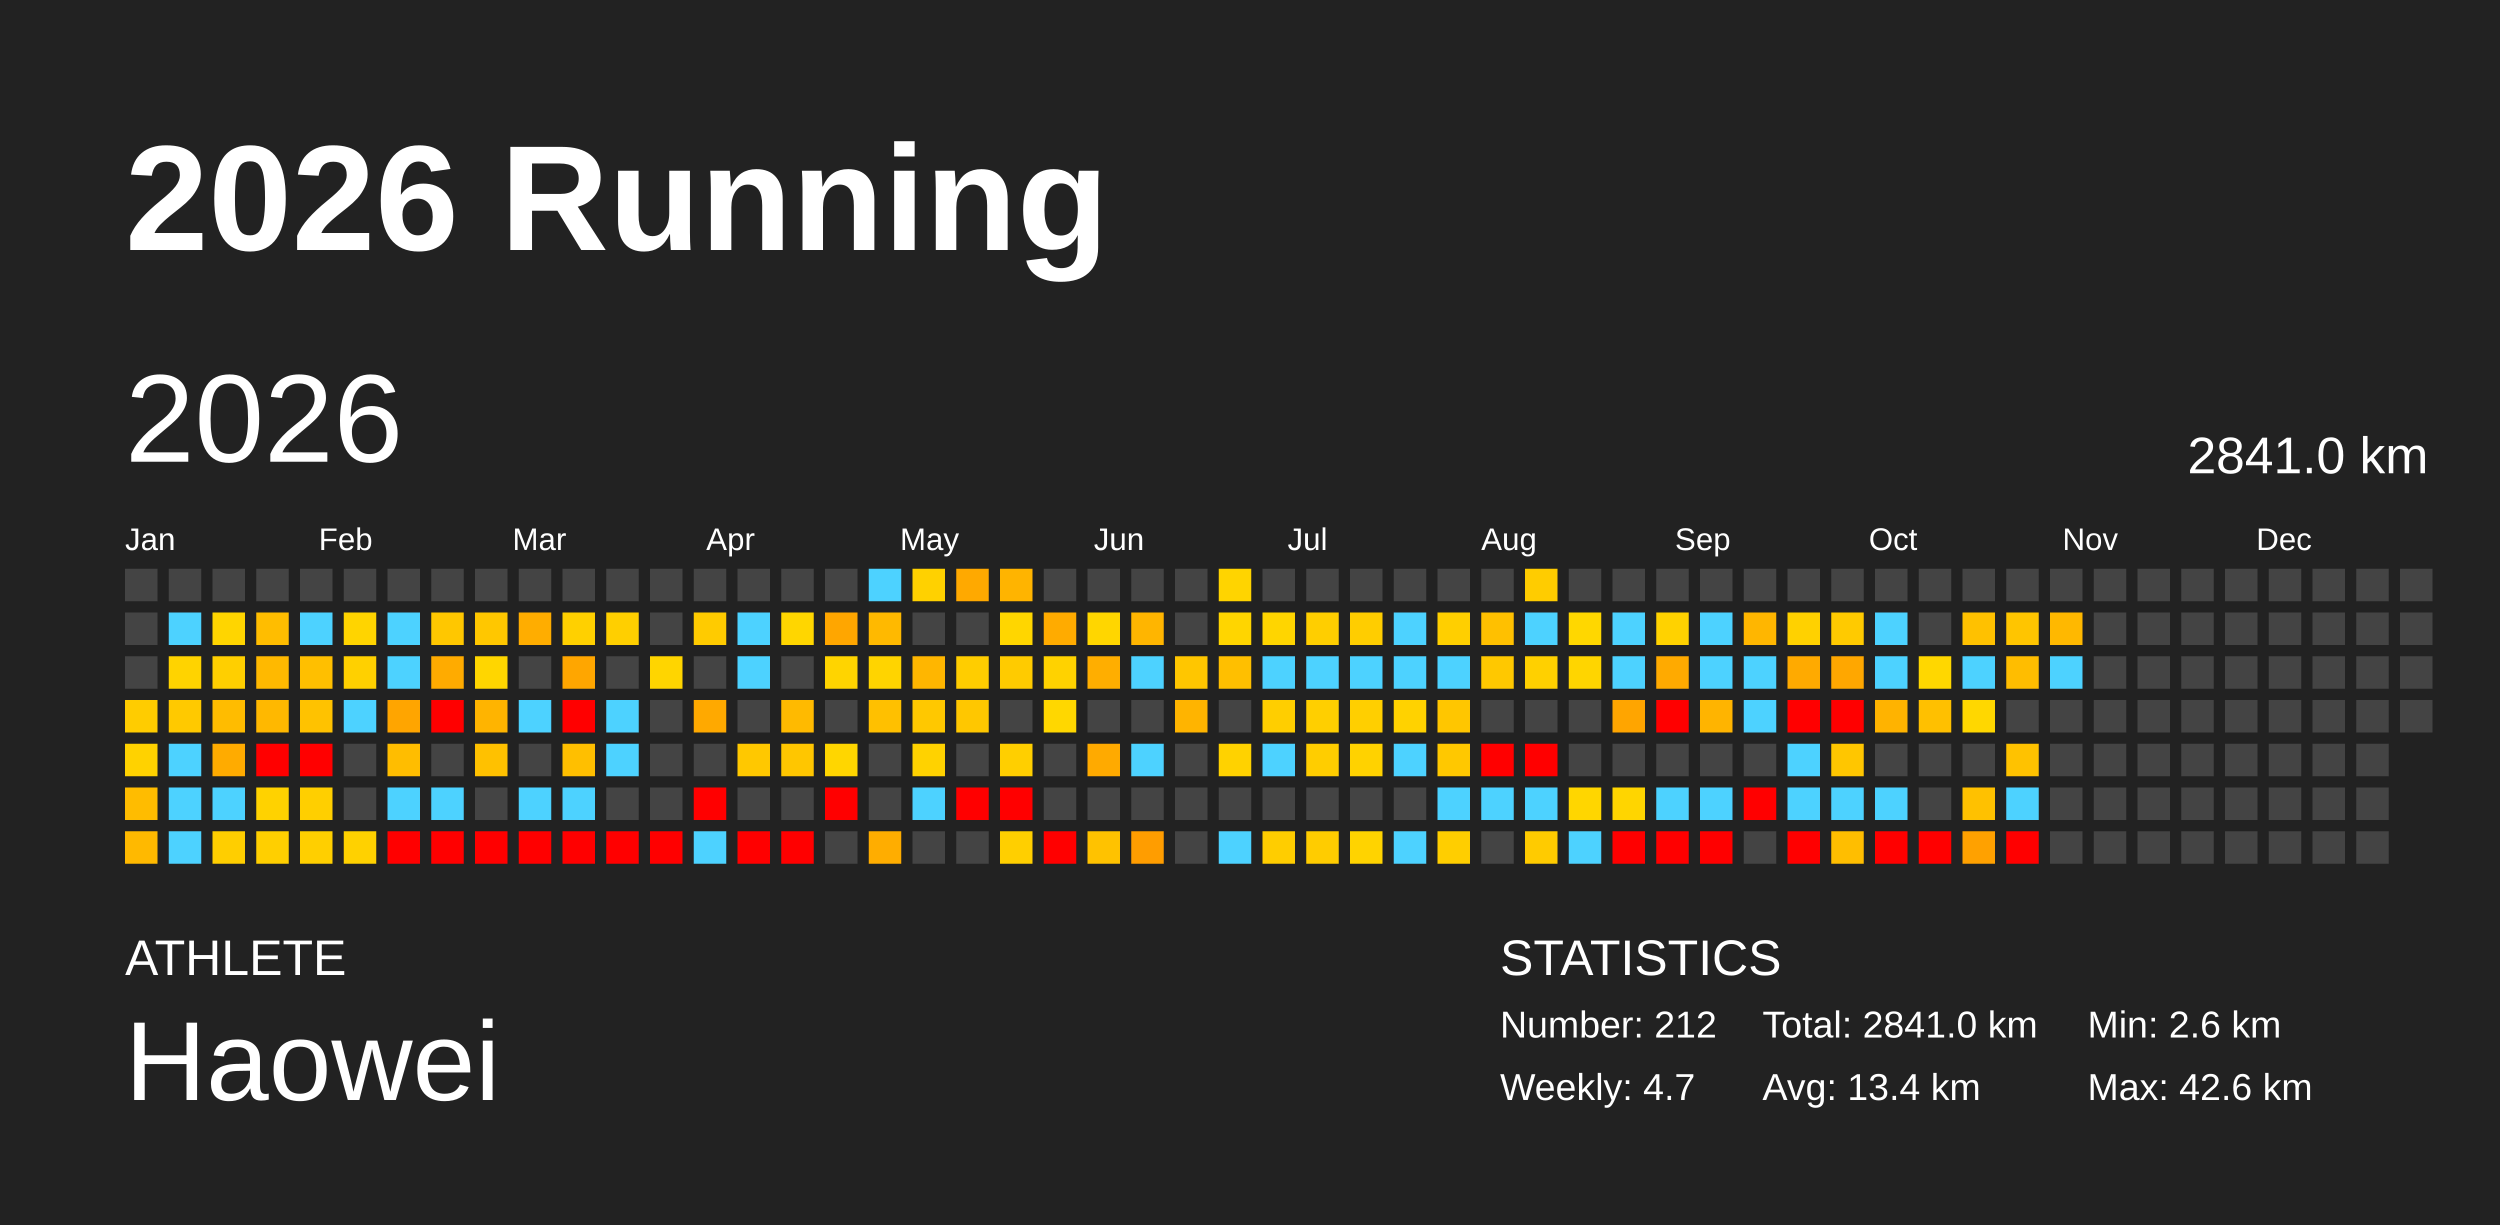
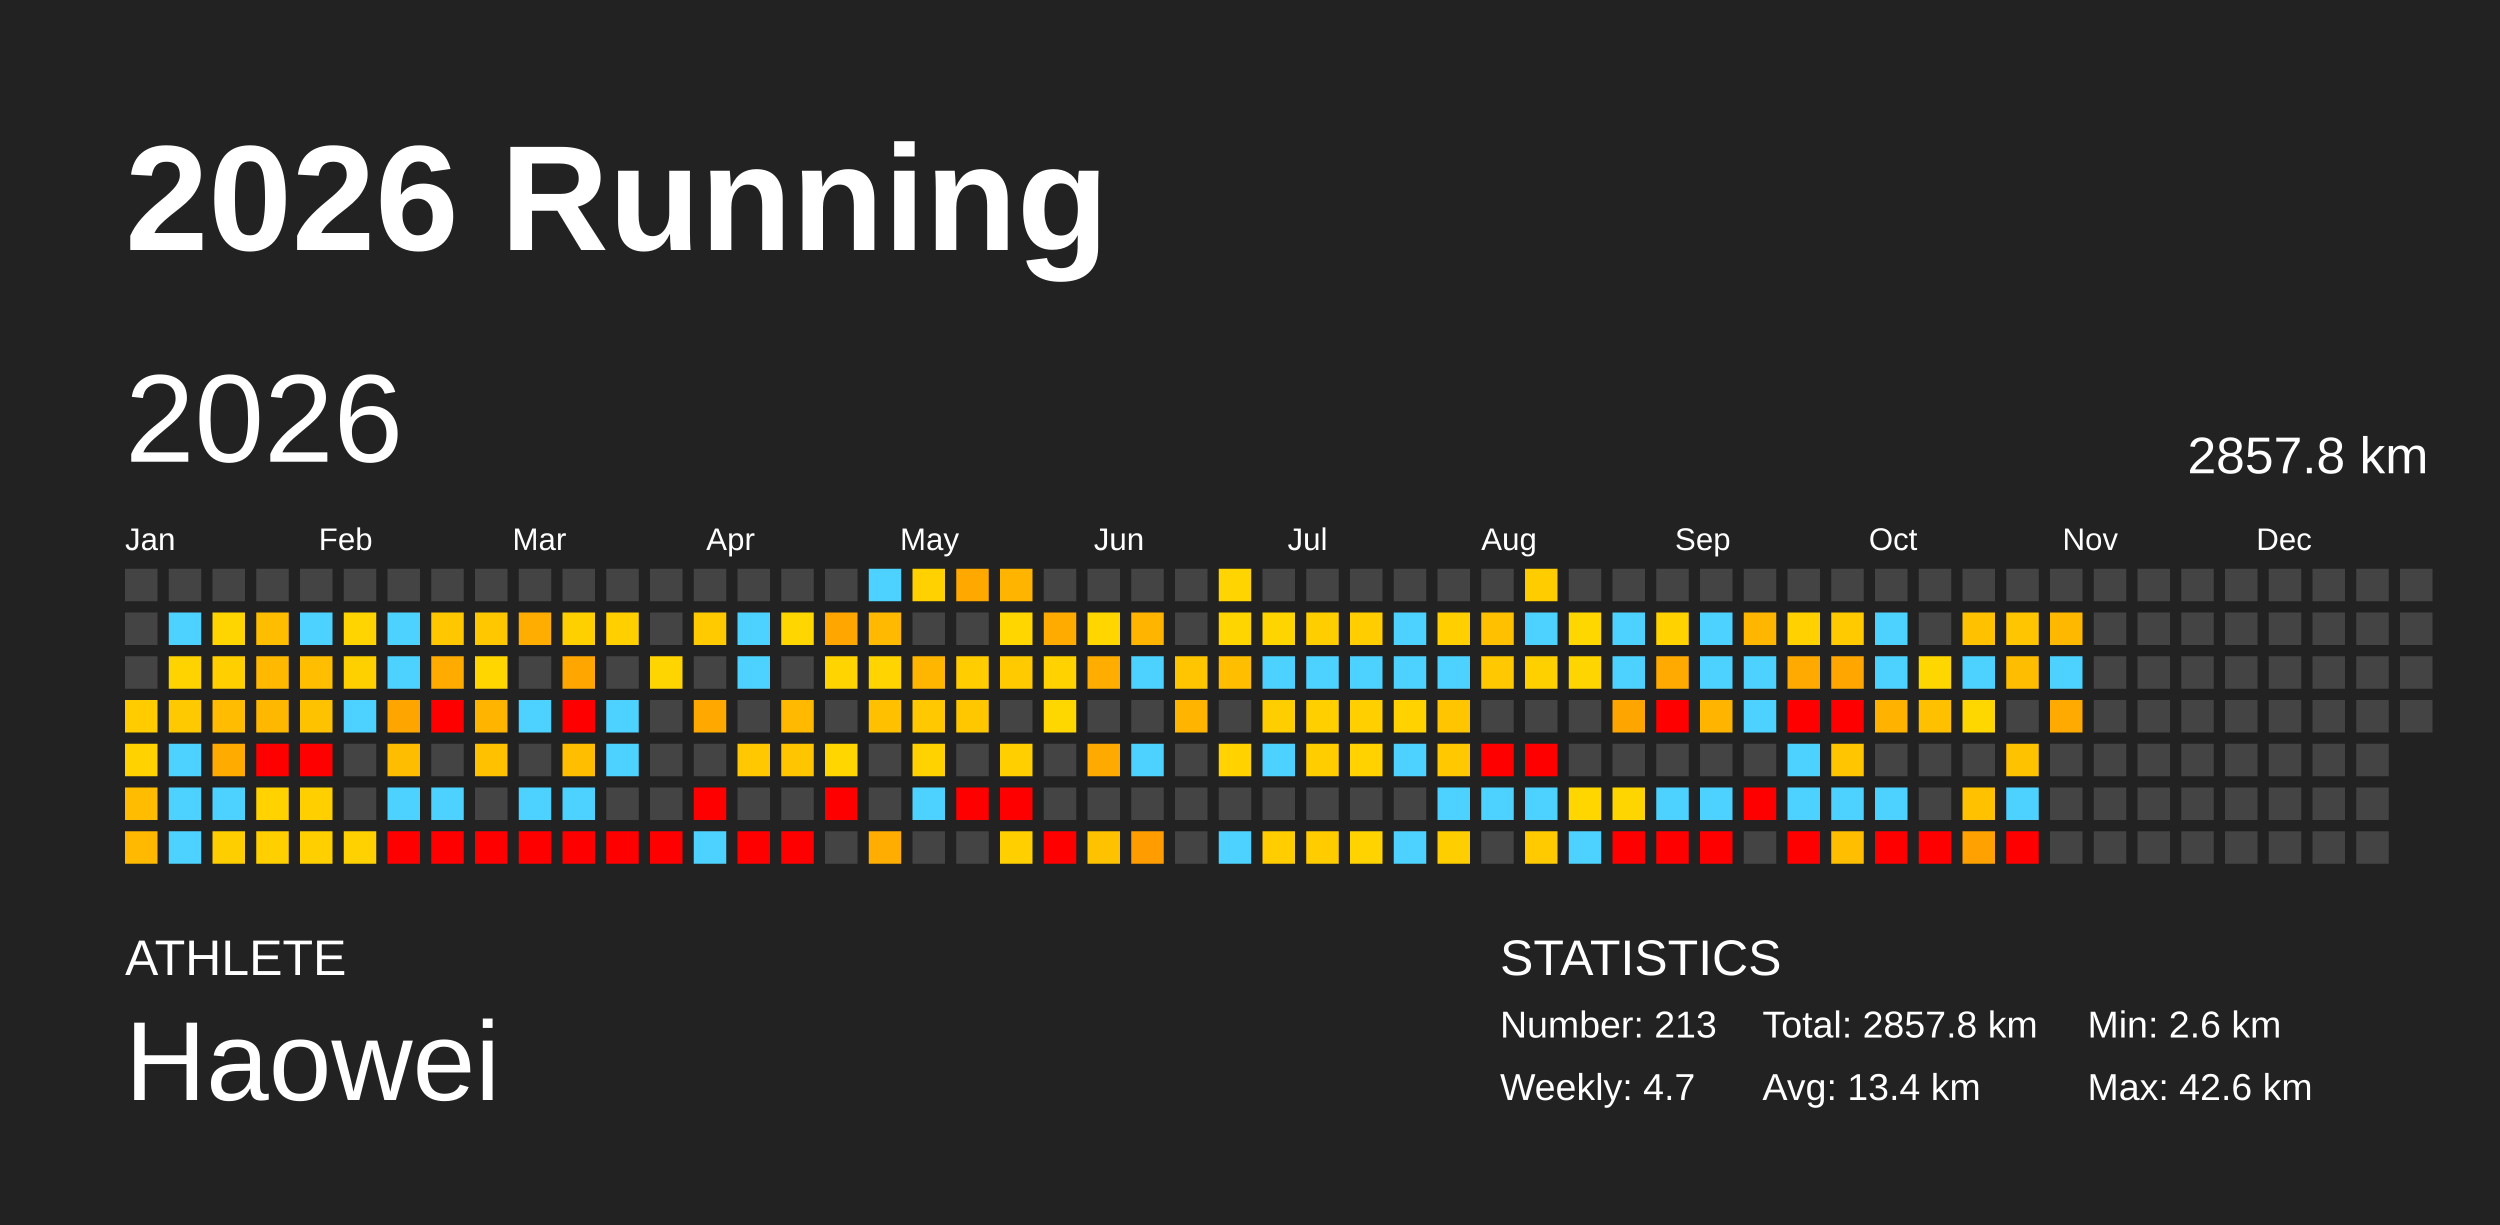
<svg xmlns="http://www.w3.org/2000/svg" baseProfile="full" height="98mm" version="1.1" viewBox="0,0,200,98" width="200mm">
  <defs />
  <rect fill="#222222" height="98" width="200" x="0" y="0" />
  <text fill="#FFFFFF" style="font-size:12px; font-family:Arial; font-weight:bold;" x="10" y="20">2026 Running</text>
  <text fill="#FFFFFF" style="font-size:4px; font-family:Arial" x="10" y="78">ATHLETE</text>
  <text fill="#FFFFFF" style="font-size:9px; font-family:Arial" x="10" y="88">Haowei</text>
  <text fill="#FFFFFF" style="font-size:4px; font-family:Arial" x="120" y="78">STATISTICS</text>
-   <text fill="#FFFFFF" style="font-size:3px; font-family:Arial" x="120" y="83">Number: 212</text>
+   <text fill="#FFFFFF" style="font-size:3px; font-family:Arial" x="120" y="83">Number: 213</text>
  <text fill="#FFFFFF" style="font-size:3px; font-family:Arial" x="120" y="88">Weekly: 4.7</text>
-   <text fill="#FFFFFF" style="font-size:3px; font-family:Arial" x="141" y="83">Total: 2841.0 km</text>
+   <text fill="#FFFFFF" style="font-size:3px; font-family:Arial" x="141" y="83">Total: 2857.8 km</text>
  <text fill="#FFFFFF" style="font-size:3px; font-family:Arial" x="141" y="88">Avg: 13.4 km</text>
  <text fill="#FFFFFF" style="font-size:3px; font-family:Arial" x="167" y="83">Min: 2.6 km</text>
  <text fill="#FFFFFF" style="font-size:3px; font-family:Arial" x="167" y="88">Max: 42.6 km</text>
  <text dominant-baseline="hanging" fill="#FFFFFF" style="font-size:10.0px; font-family:Arial;" x="10" y="30">2026</text>
-   <text dominant-baseline="hanging" fill="#FFFFFF" style="font-size:4.125px; font-family:Arial;" x="175" y="35">2841.0 km</text>
+   <text dominant-baseline="hanging" fill="#FFFFFF" style="font-size:4.125px; font-family:Arial;" x="175" y="35">2857.8 km</text>
  <text fill="#FFFFFF" style="font-size:2.5px; font-family:Arial" x="10.0" y="44">Jan</text>
  <text fill="#FFFFFF" style="font-size:2.5px; font-family:Arial" x="25.5" y="44">Feb</text>
  <text fill="#FFFFFF" style="font-size:2.5px; font-family:Arial" x="41.0" y="44">Mar</text>
  <text fill="#FFFFFF" style="font-size:2.5px; font-family:Arial" x="56.5" y="44">Apr</text>
  <text fill="#FFFFFF" style="font-size:2.5px; font-family:Arial" x="72.0" y="44">May</text>
  <text fill="#FFFFFF" style="font-size:2.5px; font-family:Arial" x="87.5" y="44">Jun</text>
  <text fill="#FFFFFF" style="font-size:2.5px; font-family:Arial" x="103.0" y="44">Jul</text>
  <text fill="#FFFFFF" style="font-size:2.5px; font-family:Arial" x="118.5" y="44">Aug</text>
  <text fill="#FFFFFF" style="font-size:2.5px; font-family:Arial" x="134.0" y="44">Sep</text>
  <text fill="#FFFFFF" style="font-size:2.5px; font-family:Arial" x="149.5" y="44">Oct</text>
  <text fill="#FFFFFF" style="font-size:2.5px; font-family:Arial" x="165.0" y="44">Nov</text>
  <text fill="#FFFFFF" style="font-size:2.5px; font-family:Arial" x="180.5" y="44">Dec</text>
  <rect fill="#444444" height="2.6" width="2.6" x="10.0" y="45.5" />
  <rect fill="#444444" height="2.6" width="2.6" x="10.0" y="49.0" />
  <rect fill="#444444" height="2.6" width="2.6" x="10.0" y="52.5" />
  <rect fill="#ffcc00" height="2.6" width="2.6" x="10.0" y="56.0" />
  <rect fill="#ffd200" height="2.6" width="2.6" x="10.0" y="59.5" />
  <rect fill="#ffbc00" height="2.6" width="2.6" x="10.0" y="63.0" />
  <rect fill="#ffb900" height="2.6" width="2.6" x="10.0" y="66.5" />
  <rect fill="#444444" height="2.6" width="2.6" x="13.5" y="45.5" />
  <rect fill="#4dd2ff" height="2.6" width="2.6" x="13.5" y="49.0" />
  <rect fill="#ffd300" height="2.6" width="2.6" x="13.5" y="52.5" />
  <rect fill="#ffc900" height="2.6" width="2.6" x="13.5" y="56.0" />
  <rect fill="#4dd2ff" height="2.6" width="2.6" x="13.5" y="59.5" />
  <rect fill="#4dd2ff" height="2.6" width="2.6" x="13.5" y="63.0" />
  <rect fill="#4dd2ff" height="2.6" width="2.6" x="13.5" y="66.5" />
  <rect fill="#444444" height="2.6" width="2.6" x="17.0" y="45.5" />
  <rect fill="#ffd500" height="2.6" width="2.6" x="17.0" y="49.0" />
  <rect fill="#ffcf00" height="2.6" width="2.6" x="17.0" y="52.5" />
  <rect fill="#ffbc00" height="2.6" width="2.6" x="17.0" y="56.0" />
  <rect fill="#ffab00" height="2.6" width="2.6" x="17.0" y="59.5" />
  <rect fill="#4dd2ff" height="2.6" width="2.6" x="17.0" y="63.0" />
  <rect fill="#ffce00" height="2.6" width="2.6" x="17.0" y="66.5" />
  <rect fill="#444444" height="2.6" width="2.6" x="20.5" y="45.5" />
  <rect fill="#ffbd00" height="2.6" width="2.6" x="20.5" y="49.0" />
  <rect fill="#ffb900" height="2.6" width="2.6" x="20.5" y="52.5" />
  <rect fill="#ffb800" height="2.6" width="2.6" x="20.5" y="56.0" />
  <rect fill="red" height="2.6" width="2.6" x="20.5" y="59.5" />
  <rect fill="#ffd200" height="2.6" width="2.6" x="20.5" y="63.0" />
  <rect fill="#ffcf00" height="2.6" width="2.6" x="20.5" y="66.5" />
  <rect fill="#444444" height="2.6" width="2.6" x="24.0" y="45.5" />
  <rect fill="#4dd2ff" height="2.6" width="2.6" x="24.0" y="49.0" />
  <rect fill="#ffbf00" height="2.6" width="2.6" x="24.0" y="52.5" />
  <rect fill="#ffc200" height="2.6" width="2.6" x="24.0" y="56.0" />
  <rect fill="red" height="2.6" width="2.6" x="24.0" y="59.5" />
  <rect fill="#ffcf00" height="2.6" width="2.6" x="24.0" y="63.0" />
  <rect fill="#ffcf00" height="2.6" width="2.6" x="24.0" y="66.5" />
  <rect fill="#444444" height="2.6" width="2.6" x="27.5" y="45.5" />
  <rect fill="#ffd400" height="2.6" width="2.6" x="27.5" y="49.0" />
  <rect fill="#ffd000" height="2.6" width="2.6" x="27.5" y="52.5" />
  <rect fill="#4dd2ff" height="2.6" width="2.6" x="27.5" y="56.0" />
  <rect fill="#444444" height="2.6" width="2.6" x="27.5" y="59.5" />
  <rect fill="#444444" height="2.6" width="2.6" x="27.5" y="63.0" />
  <rect fill="#ffd100" height="2.6" width="2.6" x="27.5" y="66.5" />
  <rect fill="#444444" height="2.6" width="2.6" x="31.0" y="45.5" />
  <rect fill="#4dd2ff" height="2.6" width="2.6" x="31.0" y="49.0" />
  <rect fill="#4dd2ff" height="2.6" width="2.6" x="31.0" y="52.5" />
  <rect fill="#ffa500" height="2.6" width="2.6" x="31.0" y="56.0" />
  <rect fill="#ffbd00" height="2.6" width="2.6" x="31.0" y="59.5" />
  <rect fill="#4dd2ff" height="2.6" width="2.6" x="31.0" y="63.0" />
  <rect fill="red" height="2.6" width="2.6" x="31.0" y="66.5" />
  <rect fill="#444444" height="2.6" width="2.6" x="34.5" y="45.5" />
  <rect fill="#ffc700" height="2.6" width="2.6" x="34.5" y="49.0" />
  <rect fill="#ffab00" height="2.6" width="2.6" x="34.5" y="52.5" />
  <rect fill="red" height="2.6" width="2.6" x="34.5" y="56.0" />
  <rect fill="#444444" height="2.6" width="2.6" x="34.5" y="59.5" />
  <rect fill="#4dd2ff" height="2.6" width="2.6" x="34.5" y="63.0" />
  <rect fill="red" height="2.6" width="2.6" x="34.5" y="66.5" />
  <rect fill="#444444" height="2.6" width="2.6" x="38.0" y="45.5" />
  <rect fill="#ffc700" height="2.6" width="2.6" x="38.0" y="49.0" />
  <rect fill="#ffd600" height="2.6" width="2.6" x="38.0" y="52.5" />
  <rect fill="#ffb400" height="2.6" width="2.6" x="38.0" y="56.0" />
  <rect fill="#ffc100" height="2.6" width="2.6" x="38.0" y="59.5" />
  <rect fill="#444444" height="2.6" width="2.6" x="38.0" y="63.0" />
  <rect fill="red" height="2.6" width="2.6" x="38.0" y="66.5" />
  <rect fill="#444444" height="2.6" width="2.6" x="41.5" y="45.5" />
  <rect fill="#ffad00" height="2.6" width="2.6" x="41.5" y="49.0" />
  <rect fill="#444444" height="2.6" width="2.6" x="41.5" y="52.5" />
  <rect fill="#4dd2ff" height="2.6" width="2.6" x="41.5" y="56.0" />
  <rect fill="#444444" height="2.6" width="2.6" x="41.5" y="59.5" />
  <rect fill="#4dd2ff" height="2.6" width="2.6" x="41.5" y="63.0" />
  <rect fill="red" height="2.6" width="2.6" x="41.5" y="66.5" />
  <rect fill="#444444" height="2.6" width="2.6" x="45.0" y="45.5" />
  <rect fill="#ffd000" height="2.6" width="2.6" x="45.0" y="49.0" />
  <rect fill="#ffa600" height="2.6" width="2.6" x="45.0" y="52.5" />
  <rect fill="red" height="2.6" width="2.6" x="45.0" y="56.0" />
  <rect fill="#ffbf00" height="2.6" width="2.6" x="45.0" y="59.5" />
  <rect fill="#4dd2ff" height="2.6" width="2.6" x="45.0" y="63.0" />
  <rect fill="red" height="2.6" width="2.6" x="45.0" y="66.5" />
  <rect fill="#444444" height="2.6" width="2.6" x="48.5" y="45.5" />
  <rect fill="#ffcf00" height="2.6" width="2.6" x="48.5" y="49.0" />
  <rect fill="#444444" height="2.6" width="2.6" x="48.5" y="52.5" />
  <rect fill="#4dd2ff" height="2.6" width="2.6" x="48.5" y="56.0" />
  <rect fill="#4dd2ff" height="2.6" width="2.6" x="48.5" y="59.5" />
  <rect fill="#444444" height="2.6" width="2.6" x="48.5" y="63.0" />
  <rect fill="red" height="2.6" width="2.6" x="48.5" y="66.5" />
  <rect fill="#444444" height="2.6" width="2.6" x="52.0" y="45.5" />
  <rect fill="#444444" height="2.6" width="2.6" x="52.0" y="49.0" />
  <rect fill="#ffd500" height="2.6" width="2.6" x="52.0" y="52.5" />
  <rect fill="#444444" height="2.6" width="2.6" x="52.0" y="56.0" />
  <rect fill="#444444" height="2.6" width="2.6" x="52.0" y="59.5" />
  <rect fill="#444444" height="2.6" width="2.6" x="52.0" y="63.0" />
  <rect fill="red" height="2.6" width="2.6" x="52.0" y="66.5" />
  <rect fill="#444444" height="2.6" width="2.6" x="55.5" y="45.5" />
  <rect fill="#ffcb00" height="2.6" width="2.6" x="55.5" y="49.0" />
  <rect fill="#444444" height="2.6" width="2.6" x="55.5" y="52.5" />
  <rect fill="#ffa900" height="2.6" width="2.6" x="55.5" y="56.0" />
  <rect fill="#444444" height="2.6" width="2.6" x="55.5" y="59.5" />
  <rect fill="red" height="2.6" width="2.6" x="55.5" y="63.0" />
  <rect fill="#4dd2ff" height="2.6" width="2.6" x="55.5" y="66.5" />
  <rect fill="#444444" height="2.6" width="2.6" x="59.0" y="45.5" />
  <rect fill="#4dd2ff" height="2.6" width="2.6" x="59.0" y="49.0" />
  <rect fill="#4dd2ff" height="2.6" width="2.6" x="59.0" y="52.5" />
  <rect fill="#444444" height="2.6" width="2.6" x="59.0" y="56.0" />
  <rect fill="#ffc800" height="2.6" width="2.6" x="59.0" y="59.5" />
  <rect fill="#444444" height="2.6" width="2.6" x="59.0" y="63.0" />
  <rect fill="red" height="2.6" width="2.6" x="59.0" y="66.5" />
  <rect fill="#444444" height="2.6" width="2.6" x="62.5" y="45.5" />
  <rect fill="#ffd600" height="2.6" width="2.6" x="62.5" y="49.0" />
  <rect fill="#444444" height="2.6" width="2.6" x="62.5" y="52.5" />
  <rect fill="#ffba00" height="2.6" width="2.6" x="62.5" y="56.0" />
  <rect fill="#ffc600" height="2.6" width="2.6" x="62.5" y="59.5" />
  <rect fill="#444444" height="2.6" width="2.6" x="62.5" y="63.0" />
  <rect fill="red" height="2.6" width="2.6" x="62.5" y="66.5" />
  <rect fill="#444444" height="2.6" width="2.6" x="66.0" y="45.5" />
  <rect fill="#ffa600" height="2.6" width="2.6" x="66.0" y="49.0" />
  <rect fill="#ffd400" height="2.6" width="2.6" x="66.0" y="52.5" />
  <rect fill="#444444" height="2.6" width="2.6" x="66.0" y="56.0" />
  <rect fill="#ffd600" height="2.6" width="2.6" x="66.0" y="59.5" />
  <rect fill="red" height="2.6" width="2.6" x="66.0" y="63.0" />
  <rect fill="#444444" height="2.6" width="2.6" x="66.0" y="66.5" />
  <rect fill="#4dd2ff" height="2.6" width="2.6" x="69.5" y="45.5" />
  <rect fill="#ffb900" height="2.6" width="2.6" x="69.5" y="49.0" />
  <rect fill="#ffd400" height="2.6" width="2.6" x="69.5" y="52.5" />
  <rect fill="#ffc000" height="2.6" width="2.6" x="69.5" y="56.0" />
  <rect fill="#444444" height="2.6" width="2.6" x="69.5" y="59.5" />
  <rect fill="#444444" height="2.6" width="2.6" x="69.5" y="63.0" />
  <rect fill="#ffad00" height="2.6" width="2.6" x="69.5" y="66.5" />
  <rect fill="#ffd100" height="2.6" width="2.6" x="73.0" y="45.5" />
  <rect fill="#444444" height="2.6" width="2.6" x="73.0" y="49.0" />
  <rect fill="#ffb600" height="2.6" width="2.6" x="73.0" y="52.5" />
  <rect fill="#ffc800" height="2.6" width="2.6" x="73.0" y="56.0" />
  <rect fill="#ffd200" height="2.6" width="2.6" x="73.0" y="59.5" />
  <rect fill="#4dd2ff" height="2.6" width="2.6" x="73.0" y="63.0" />
  <rect fill="#444444" height="2.6" width="2.6" x="73.0" y="66.5" />
  <rect fill="#ffa900" height="2.6" width="2.6" x="76.5" y="45.5" />
  <rect fill="#444444" height="2.6" width="2.6" x="76.5" y="49.0" />
  <rect fill="#ffcd00" height="2.6" width="2.6" x="76.5" y="52.5" />
  <rect fill="#ffc700" height="2.6" width="2.6" x="76.5" y="56.0" />
  <rect fill="#444444" height="2.6" width="2.6" x="76.5" y="59.5" />
  <rect fill="red" height="2.6" width="2.6" x="76.5" y="63.0" />
  <rect fill="#444444" height="2.6" width="2.6" x="76.5" y="66.5" />
  <rect fill="#ffb400" height="2.6" width="2.6" x="80.0" y="45.5" />
  <rect fill="#ffd600" height="2.6" width="2.6" x="80.0" y="49.0" />
  <rect fill="#ffcb00" height="2.6" width="2.6" x="80.0" y="52.5" />
  <rect fill="#444444" height="2.6" width="2.6" x="80.0" y="56.0" />
  <rect fill="#ffcf00" height="2.6" width="2.6" x="80.0" y="59.5" />
  <rect fill="red" height="2.6" width="2.6" x="80.0" y="63.0" />
  <rect fill="#ffcf00" height="2.6" width="2.6" x="80.0" y="66.5" />
  <rect fill="#444444" height="2.6" width="2.6" x="83.5" y="45.5" />
  <rect fill="#ffab00" height="2.6" width="2.6" x="83.5" y="49.0" />
  <rect fill="#ffd200" height="2.6" width="2.6" x="83.5" y="52.5" />
  <rect fill="#ffd700" height="2.6" width="2.6" x="83.5" y="56.0" />
  <rect fill="#444444" height="2.6" width="2.6" x="83.5" y="59.5" />
  <rect fill="#444444" height="2.6" width="2.6" x="83.5" y="63.0" />
  <rect fill="red" height="2.6" width="2.6" x="83.5" y="66.5" />
  <rect fill="#444444" height="2.6" width="2.6" x="87.0" y="45.5" />
  <rect fill="#ffd600" height="2.6" width="2.6" x="87.0" y="49.0" />
  <rect fill="#ffae00" height="2.6" width="2.6" x="87.0" y="52.5" />
  <rect fill="#444444" height="2.6" width="2.6" x="87.0" y="56.0" />
  <rect fill="#ffaa00" height="2.6" width="2.6" x="87.0" y="59.5" />
  <rect fill="#444444" height="2.6" width="2.6" x="87.0" y="63.0" />
  <rect fill="#ffc200" height="2.6" width="2.6" x="87.0" y="66.5" />
  <rect fill="#444444" height="2.6" width="2.6" x="90.5" y="45.5" />
  <rect fill="#ffb500" height="2.6" width="2.6" x="90.5" y="49.0" />
  <rect fill="#4dd2ff" height="2.6" width="2.6" x="90.5" y="52.5" />
  <rect fill="#444444" height="2.6" width="2.6" x="90.5" y="56.0" />
  <rect fill="#4dd2ff" height="2.6" width="2.6" x="90.5" y="59.5" />
  <rect fill="#444444" height="2.6" width="2.6" x="90.5" y="63.0" />
  <rect fill="#ff9d00" height="2.6" width="2.6" x="90.5" y="66.5" />
  <rect fill="#444444" height="2.6" width="2.6" x="94.0" y="45.5" />
  <rect fill="#444444" height="2.6" width="2.6" x="94.0" y="49.0" />
  <rect fill="#ffc600" height="2.6" width="2.6" x="94.0" y="52.5" />
  <rect fill="#ffb400" height="2.6" width="2.6" x="94.0" y="56.0" />
  <rect fill="#444444" height="2.6" width="2.6" x="94.0" y="59.5" />
  <rect fill="#444444" height="2.6" width="2.6" x="94.0" y="63.0" />
  <rect fill="#444444" height="2.6" width="2.6" x="94.0" y="66.5" />
  <rect fill="#ffd400" height="2.6" width="2.6" x="97.5" y="45.5" />
  <rect fill="#ffd500" height="2.6" width="2.6" x="97.5" y="49.0" />
  <rect fill="#ffbf00" height="2.6" width="2.6" x="97.5" y="52.5" />
  <rect fill="#444444" height="2.6" width="2.6" x="97.5" y="56.0" />
  <rect fill="#ffd200" height="2.6" width="2.6" x="97.5" y="59.5" />
  <rect fill="#444444" height="2.6" width="2.6" x="97.5" y="63.0" />
  <rect fill="#4dd2ff" height="2.6" width="2.6" x="97.5" y="66.5" />
  <rect fill="#444444" height="2.6" width="2.6" x="101.0" y="45.5" />
  <rect fill="#ffd500" height="2.6" width="2.6" x="101.0" y="49.0" />
  <rect fill="#4dd2ff" height="2.6" width="2.6" x="101.0" y="52.5" />
  <rect fill="#ffce00" height="2.6" width="2.6" x="101.0" y="56.0" />
  <rect fill="#4dd2ff" height="2.6" width="2.6" x="101.0" y="59.5" />
  <rect fill="#444444" height="2.6" width="2.6" x="101.0" y="63.0" />
  <rect fill="#ffcd00" height="2.6" width="2.6" x="101.0" y="66.5" />
  <rect fill="#444444" height="2.6" width="2.6" x="104.5" y="45.5" />
  <rect fill="#ffce00" height="2.6" width="2.6" x="104.5" y="49.0" />
  <rect fill="#4dd2ff" height="2.6" width="2.6" x="104.5" y="52.5" />
  <rect fill="#ffcf00" height="2.6" width="2.6" x="104.5" y="56.0" />
  <rect fill="#ffcd00" height="2.6" width="2.6" x="104.5" y="59.5" />
  <rect fill="#444444" height="2.6" width="2.6" x="104.5" y="63.0" />
  <rect fill="#ffcc00" height="2.6" width="2.6" x="104.5" y="66.5" />
  <rect fill="#444444" height="2.6" width="2.6" x="108.0" y="45.5" />
  <rect fill="#ffcd00" height="2.6" width="2.6" x="108.0" y="49.0" />
  <rect fill="#4dd2ff" height="2.6" width="2.6" x="108.0" y="52.5" />
  <rect fill="#ffcf00" height="2.6" width="2.6" x="108.0" y="56.0" />
  <rect fill="#ffd200" height="2.6" width="2.6" x="108.0" y="59.5" />
  <rect fill="#444444" height="2.6" width="2.6" x="108.0" y="63.0" />
  <rect fill="#ffd300" height="2.6" width="2.6" x="108.0" y="66.5" />
  <rect fill="#444444" height="2.6" width="2.6" x="111.5" y="45.5" />
  <rect fill="#4dd2ff" height="2.6" width="2.6" x="111.5" y="49.0" />
  <rect fill="#4dd2ff" height="2.6" width="2.6" x="111.5" y="52.5" />
  <rect fill="#ffd200" height="2.6" width="2.6" x="111.5" y="56.0" />
  <rect fill="#4dd2ff" height="2.6" width="2.6" x="111.5" y="59.5" />
  <rect fill="#444444" height="2.6" width="2.6" x="111.5" y="63.0" />
  <rect fill="#4dd2ff" height="2.6" width="2.6" x="111.5" y="66.5" />
  <rect fill="#444444" height="2.6" width="2.6" x="115.0" y="45.5" />
  <rect fill="#ffcf00" height="2.6" width="2.6" x="115.0" y="49.0" />
  <rect fill="#4dd2ff" height="2.6" width="2.6" x="115.0" y="52.5" />
  <rect fill="#ffc600" height="2.6" width="2.6" x="115.0" y="56.0" />
  <rect fill="#ffc800" height="2.6" width="2.6" x="115.0" y="59.5" />
  <rect fill="#4dd2ff" height="2.6" width="2.6" x="115.0" y="63.0" />
  <rect fill="#ffce00" height="2.6" width="2.6" x="115.0" y="66.5" />
  <rect fill="#444444" height="2.6" width="2.6" x="118.5" y="45.5" />
  <rect fill="#ffc000" height="2.6" width="2.6" x="118.5" y="49.0" />
  <rect fill="#ffc800" height="2.6" width="2.6" x="118.5" y="52.5" />
  <rect fill="#444444" height="2.6" width="2.6" x="118.5" y="56.0" />
  <rect fill="red" height="2.6" width="2.6" x="118.5" y="59.5" />
  <rect fill="#4dd2ff" height="2.6" width="2.6" x="118.5" y="63.0" />
  <rect fill="#444444" height="2.6" width="2.6" x="118.5" y="66.5" />
  <rect fill="#ffcc00" height="2.6" width="2.6" x="122.0" y="45.5" />
  <rect fill="#4dd2ff" height="2.6" width="2.6" x="122.0" y="49.0" />
  <rect fill="#ffd000" height="2.6" width="2.6" x="122.0" y="52.5" />
  <rect fill="#444444" height="2.6" width="2.6" x="122.0" y="56.0" />
  <rect fill="red" height="2.6" width="2.6" x="122.0" y="59.5" />
  <rect fill="#4dd2ff" height="2.6" width="2.6" x="122.0" y="63.0" />
  <rect fill="#ffcb00" height="2.6" width="2.6" x="122.0" y="66.5" />
  <rect fill="#444444" height="2.6" width="2.6" x="125.5" y="45.5" />
  <rect fill="#ffd700" height="2.6" width="2.6" x="125.5" y="49.0" />
  <rect fill="#ffd500" height="2.6" width="2.6" x="125.5" y="52.5" />
  <rect fill="#444444" height="2.6" width="2.6" x="125.5" y="56.0" />
  <rect fill="#444444" height="2.6" width="2.6" x="125.5" y="59.5" />
  <rect fill="#ffd600" height="2.6" width="2.6" x="125.5" y="63.0" />
  <rect fill="#4dd2ff" height="2.6" width="2.6" x="125.5" y="66.5" />
  <rect fill="#444444" height="2.6" width="2.6" x="129.0" y="45.5" />
  <rect fill="#4dd2ff" height="2.6" width="2.6" x="129.0" y="49.0" />
  <rect fill="#4dd2ff" height="2.6" width="2.6" x="129.0" y="52.5" />
  <rect fill="#ffa500" height="2.6" width="2.6" x="129.0" y="56.0" />
  <rect fill="#444444" height="2.6" width="2.6" x="129.0" y="59.5" />
  <rect fill="#ffd500" height="2.6" width="2.6" x="129.0" y="63.0" />
  <rect fill="red" height="2.6" width="2.6" x="129.0" y="66.5" />
  <rect fill="#444444" height="2.6" width="2.6" x="132.5" y="45.5" />
  <rect fill="#ffd200" height="2.6" width="2.6" x="132.5" y="49.0" />
  <rect fill="#ffaa00" height="2.6" width="2.6" x="132.5" y="52.5" />
  <rect fill="red" height="2.6" width="2.6" x="132.5" y="56.0" />
  <rect fill="#444444" height="2.6" width="2.6" x="132.5" y="59.5" />
  <rect fill="#4dd2ff" height="2.6" width="2.6" x="132.5" y="63.0" />
  <rect fill="red" height="2.6" width="2.6" x="132.5" y="66.5" />
  <rect fill="#444444" height="2.6" width="2.6" x="136.0" y="45.5" />
  <rect fill="#4dd2ff" height="2.6" width="2.6" x="136.0" y="49.0" />
  <rect fill="#4dd2ff" height="2.6" width="2.6" x="136.0" y="52.5" />
  <rect fill="#ffb400" height="2.6" width="2.6" x="136.0" y="56.0" />
  <rect fill="#444444" height="2.6" width="2.6" x="136.0" y="59.5" />
  <rect fill="#4dd2ff" height="2.6" width="2.6" x="136.0" y="63.0" />
  <rect fill="red" height="2.6" width="2.6" x="136.0" y="66.5" />
  <rect fill="#444444" height="2.6" width="2.6" x="139.5" y="45.5" />
  <rect fill="#ffb600" height="2.6" width="2.6" x="139.5" y="49.0" />
  <rect fill="#4dd2ff" height="2.6" width="2.6" x="139.5" y="52.5" />
  <rect fill="#4dd2ff" height="2.6" width="2.6" x="139.5" y="56.0" />
  <rect fill="#444444" height="2.6" width="2.6" x="139.5" y="59.5" />
  <rect fill="red" height="2.6" width="2.6" x="139.5" y="63.0" />
  <rect fill="#444444" height="2.6" width="2.6" x="139.5" y="66.5" />
  <rect fill="#444444" height="2.6" width="2.6" x="143.0" y="45.5" />
  <rect fill="#ffd100" height="2.6" width="2.6" x="143.0" y="49.0" />
  <rect fill="#ffaa00" height="2.6" width="2.6" x="143.0" y="52.5" />
  <rect fill="red" height="2.6" width="2.6" x="143.0" y="56.0" />
  <rect fill="#4dd2ff" height="2.6" width="2.6" x="143.0" y="59.5" />
  <rect fill="#4dd2ff" height="2.6" width="2.6" x="143.0" y="63.0" />
  <rect fill="red" height="2.6" width="2.6" x="143.0" y="66.5" />
  <rect fill="#444444" height="2.6" width="2.6" x="146.5" y="45.5" />
  <rect fill="#ffca00" height="2.6" width="2.6" x="146.5" y="49.0" />
  <rect fill="#ffa700" height="2.6" width="2.6" x="146.5" y="52.5" />
  <rect fill="red" height="2.6" width="2.6" x="146.5" y="56.0" />
  <rect fill="#ffc600" height="2.6" width="2.6" x="146.5" y="59.5" />
  <rect fill="#4dd2ff" height="2.6" width="2.6" x="146.5" y="63.0" />
  <rect fill="#ffbe00" height="2.6" width="2.6" x="146.5" y="66.5" />
  <rect fill="#444444" height="2.6" width="2.6" x="150.0" y="45.5" />
  <rect fill="#4dd2ff" height="2.6" width="2.6" x="150.0" y="49.0" />
  <rect fill="#4dd2ff" height="2.6" width="2.6" x="150.0" y="52.5" />
  <rect fill="#ffb300" height="2.6" width="2.6" x="150.0" y="56.0" />
  <rect fill="#444444" height="2.6" width="2.6" x="150.0" y="59.5" />
  <rect fill="#4dd2ff" height="2.6" width="2.6" x="150.0" y="63.0" />
  <rect fill="red" height="2.6" width="2.6" x="150.0" y="66.5" />
  <rect fill="#444444" height="2.6" width="2.6" x="153.5" y="45.5" />
  <rect fill="#444444" height="2.6" width="2.6" x="153.5" y="49.0" />
  <rect fill="#ffd700" height="2.6" width="2.6" x="153.5" y="52.5" />
  <rect fill="#ffc000" height="2.6" width="2.6" x="153.5" y="56.0" />
  <rect fill="#444444" height="2.6" width="2.6" x="153.5" y="59.5" />
  <rect fill="#444444" height="2.6" width="2.6" x="153.5" y="63.0" />
  <rect fill="red" height="2.6" width="2.6" x="153.5" y="66.5" />
  <rect fill="#444444" height="2.6" width="2.6" x="157.0" y="45.5" />
  <rect fill="#ffc100" height="2.6" width="2.6" x="157.0" y="49.0" />
  <rect fill="#4dd2ff" height="2.6" width="2.6" x="157.0" y="52.5" />
  <rect fill="#ffd700" height="2.6" width="2.6" x="157.0" y="56.0" />
  <rect fill="#444444" height="2.6" width="2.6" x="157.0" y="59.5" />
  <rect fill="#ffc100" height="2.6" width="2.6" x="157.0" y="63.0" />
  <rect fill="#ffa100" height="2.6" width="2.6" x="157.0" y="66.5" />
  <rect fill="#444444" height="2.6" width="2.6" x="160.5" y="45.5" />
  <rect fill="#ffc500" height="2.6" width="2.6" x="160.5" y="49.0" />
  <rect fill="#ffbd00" height="2.6" width="2.6" x="160.5" y="52.5" />
  <rect fill="#444444" height="2.6" width="2.6" x="160.5" y="56.0" />
  <rect fill="#ffc200" height="2.6" width="2.6" x="160.5" y="59.5" />
  <rect fill="#4dd2ff" height="2.6" width="2.6" x="160.5" y="63.0" />
  <rect fill="red" height="2.6" width="2.6" x="160.5" y="66.5" />
  <rect fill="#444444" height="2.6" width="2.6" x="164.0" y="45.5" />
  <rect fill="#ffb800" height="2.6" width="2.6" x="164.0" y="49.0" />
  <rect fill="#4dd2ff" height="2.6" width="2.6" x="164.0" y="52.5" />
-   <rect fill="#444444" height="2.6" width="2.6" x="164.0" y="56.0" />
+   <rect fill="#ffaa00" height="2.6" width="2.6" x="164.0" y="56.0" />
  <rect fill="#444444" height="2.6" width="2.6" x="164.0" y="59.5" />
  <rect fill="#444444" height="2.6" width="2.6" x="164.0" y="63.0" />
  <rect fill="#444444" height="2.6" width="2.6" x="164.0" y="66.5" />
  <rect fill="#444444" height="2.6" width="2.6" x="167.5" y="45.5" />
  <rect fill="#444444" height="2.6" width="2.6" x="167.5" y="49.0" />
  <rect fill="#444444" height="2.6" width="2.6" x="167.5" y="52.5" />
  <rect fill="#444444" height="2.6" width="2.6" x="167.5" y="56.0" />
  <rect fill="#444444" height="2.6" width="2.6" x="167.5" y="59.5" />
  <rect fill="#444444" height="2.6" width="2.6" x="167.5" y="63.0" />
  <rect fill="#444444" height="2.6" width="2.6" x="167.5" y="66.5" />
  <rect fill="#444444" height="2.6" width="2.6" x="171.0" y="45.5" />
  <rect fill="#444444" height="2.6" width="2.6" x="171.0" y="49.0" />
  <rect fill="#444444" height="2.6" width="2.6" x="171.0" y="52.5" />
  <rect fill="#444444" height="2.6" width="2.6" x="171.0" y="56.0" />
  <rect fill="#444444" height="2.6" width="2.6" x="171.0" y="59.5" />
  <rect fill="#444444" height="2.6" width="2.6" x="171.0" y="63.0" />
  <rect fill="#444444" height="2.6" width="2.6" x="171.0" y="66.5" />
  <rect fill="#444444" height="2.6" width="2.6" x="174.5" y="45.5" />
  <rect fill="#444444" height="2.6" width="2.6" x="174.5" y="49.0" />
  <rect fill="#444444" height="2.6" width="2.6" x="174.5" y="52.5" />
  <rect fill="#444444" height="2.6" width="2.6" x="174.5" y="56.0" />
  <rect fill="#444444" height="2.6" width="2.6" x="174.5" y="59.5" />
  <rect fill="#444444" height="2.6" width="2.6" x="174.5" y="63.0" />
  <rect fill="#444444" height="2.6" width="2.6" x="174.5" y="66.5" />
  <rect fill="#444444" height="2.6" width="2.6" x="178.0" y="45.5" />
  <rect fill="#444444" height="2.6" width="2.6" x="178.0" y="49.0" />
  <rect fill="#444444" height="2.6" width="2.6" x="178.0" y="52.5" />
  <rect fill="#444444" height="2.6" width="2.6" x="178.0" y="56.0" />
  <rect fill="#444444" height="2.6" width="2.6" x="178.0" y="59.5" />
  <rect fill="#444444" height="2.6" width="2.6" x="178.0" y="63.0" />
  <rect fill="#444444" height="2.6" width="2.6" x="178.0" y="66.5" />
  <rect fill="#444444" height="2.6" width="2.6" x="181.5" y="45.5" />
  <rect fill="#444444" height="2.6" width="2.6" x="181.5" y="49.0" />
  <rect fill="#444444" height="2.6" width="2.6" x="181.5" y="52.5" />
  <rect fill="#444444" height="2.6" width="2.6" x="181.5" y="56.0" />
  <rect fill="#444444" height="2.6" width="2.6" x="181.5" y="59.5" />
  <rect fill="#444444" height="2.6" width="2.6" x="181.5" y="63.0" />
  <rect fill="#444444" height="2.6" width="2.6" x="181.5" y="66.5" />
  <rect fill="#444444" height="2.6" width="2.6" x="185.0" y="45.5" />
  <rect fill="#444444" height="2.6" width="2.6" x="185.0" y="49.0" />
  <rect fill="#444444" height="2.6" width="2.6" x="185.0" y="52.5" />
  <rect fill="#444444" height="2.6" width="2.6" x="185.0" y="56.0" />
  <rect fill="#444444" height="2.6" width="2.6" x="185.0" y="59.5" />
  <rect fill="#444444" height="2.6" width="2.6" x="185.0" y="63.0" />
  <rect fill="#444444" height="2.6" width="2.6" x="185.0" y="66.5" />
  <rect fill="#444444" height="2.6" width="2.6" x="188.5" y="45.5" />
  <rect fill="#444444" height="2.6" width="2.6" x="188.5" y="49.0" />
  <rect fill="#444444" height="2.6" width="2.6" x="188.5" y="52.5" />
  <rect fill="#444444" height="2.6" width="2.6" x="188.5" y="56.0" />
  <rect fill="#444444" height="2.6" width="2.6" x="188.5" y="59.5" />
  <rect fill="#444444" height="2.6" width="2.6" x="188.5" y="63.0" />
  <rect fill="#444444" height="2.6" width="2.6" x="188.5" y="66.5" />
  <rect fill="#444444" height="2.6" width="2.6" x="192.0" y="45.5" />
  <rect fill="#444444" height="2.6" width="2.6" x="192.0" y="49.0" />
  <rect fill="#444444" height="2.6" width="2.6" x="192.0" y="52.5" />
  <rect fill="#444444" height="2.6" width="2.6" x="192.0" y="56.0" />
</svg>
